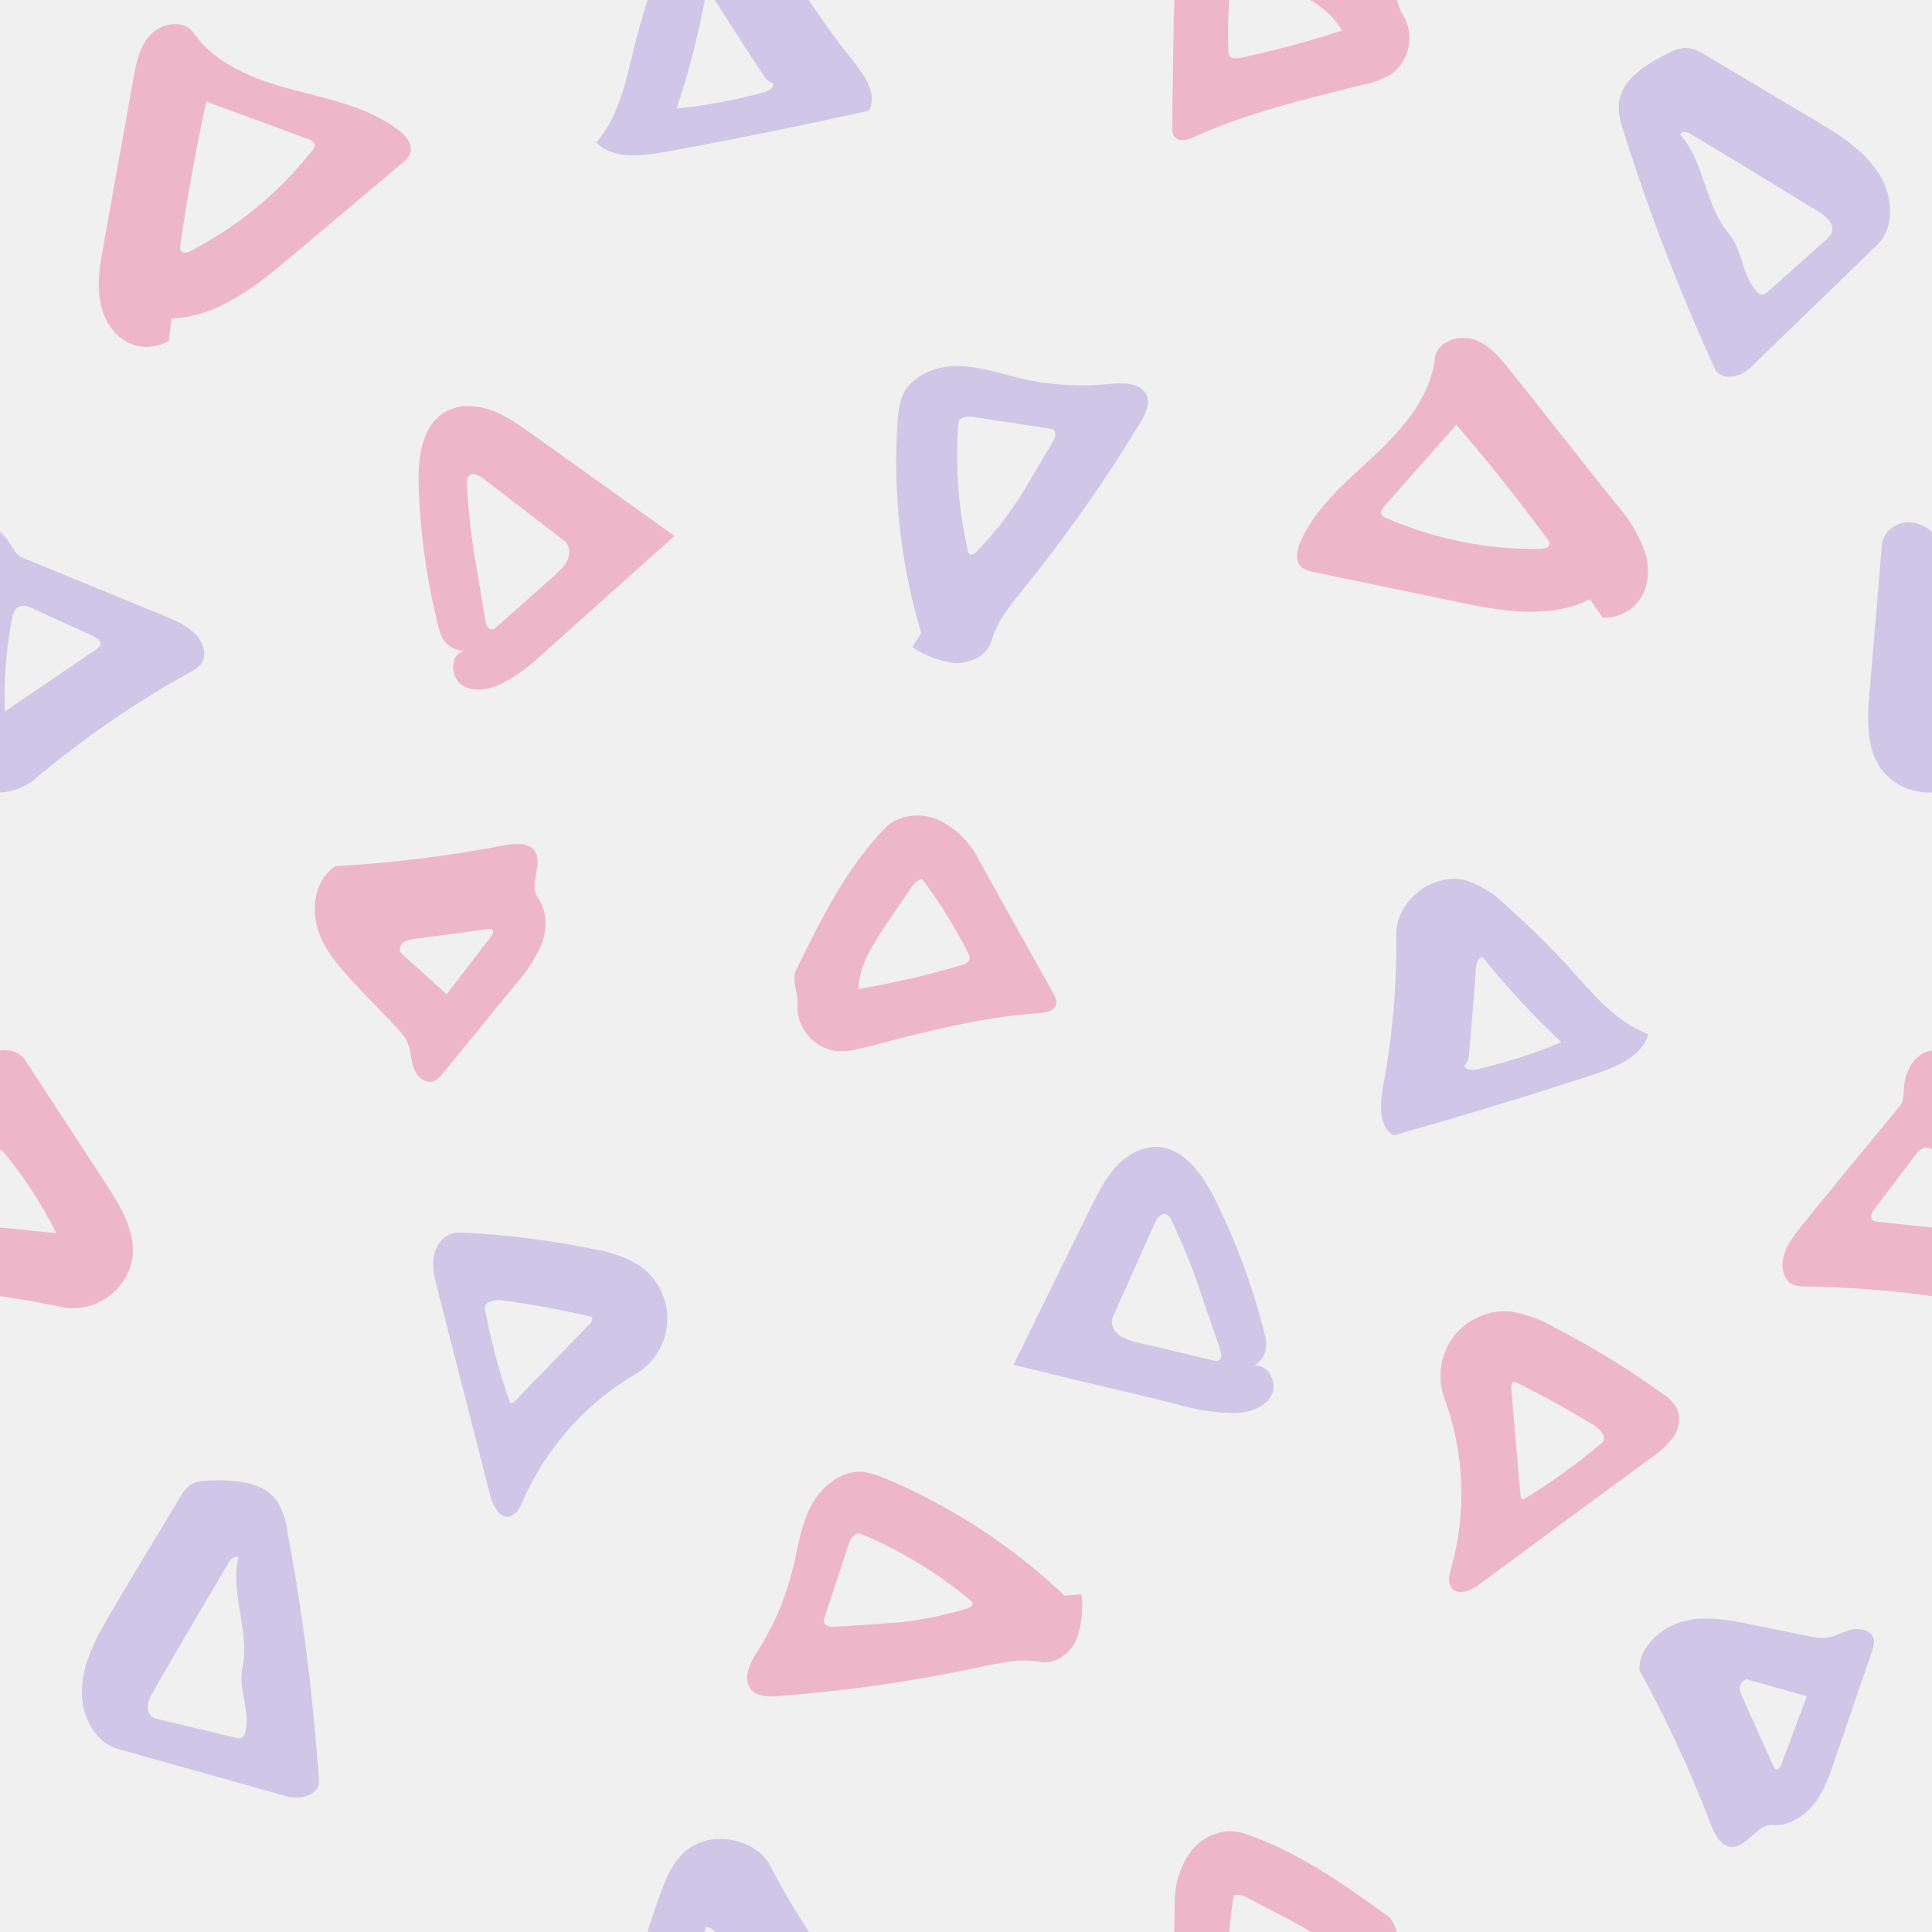
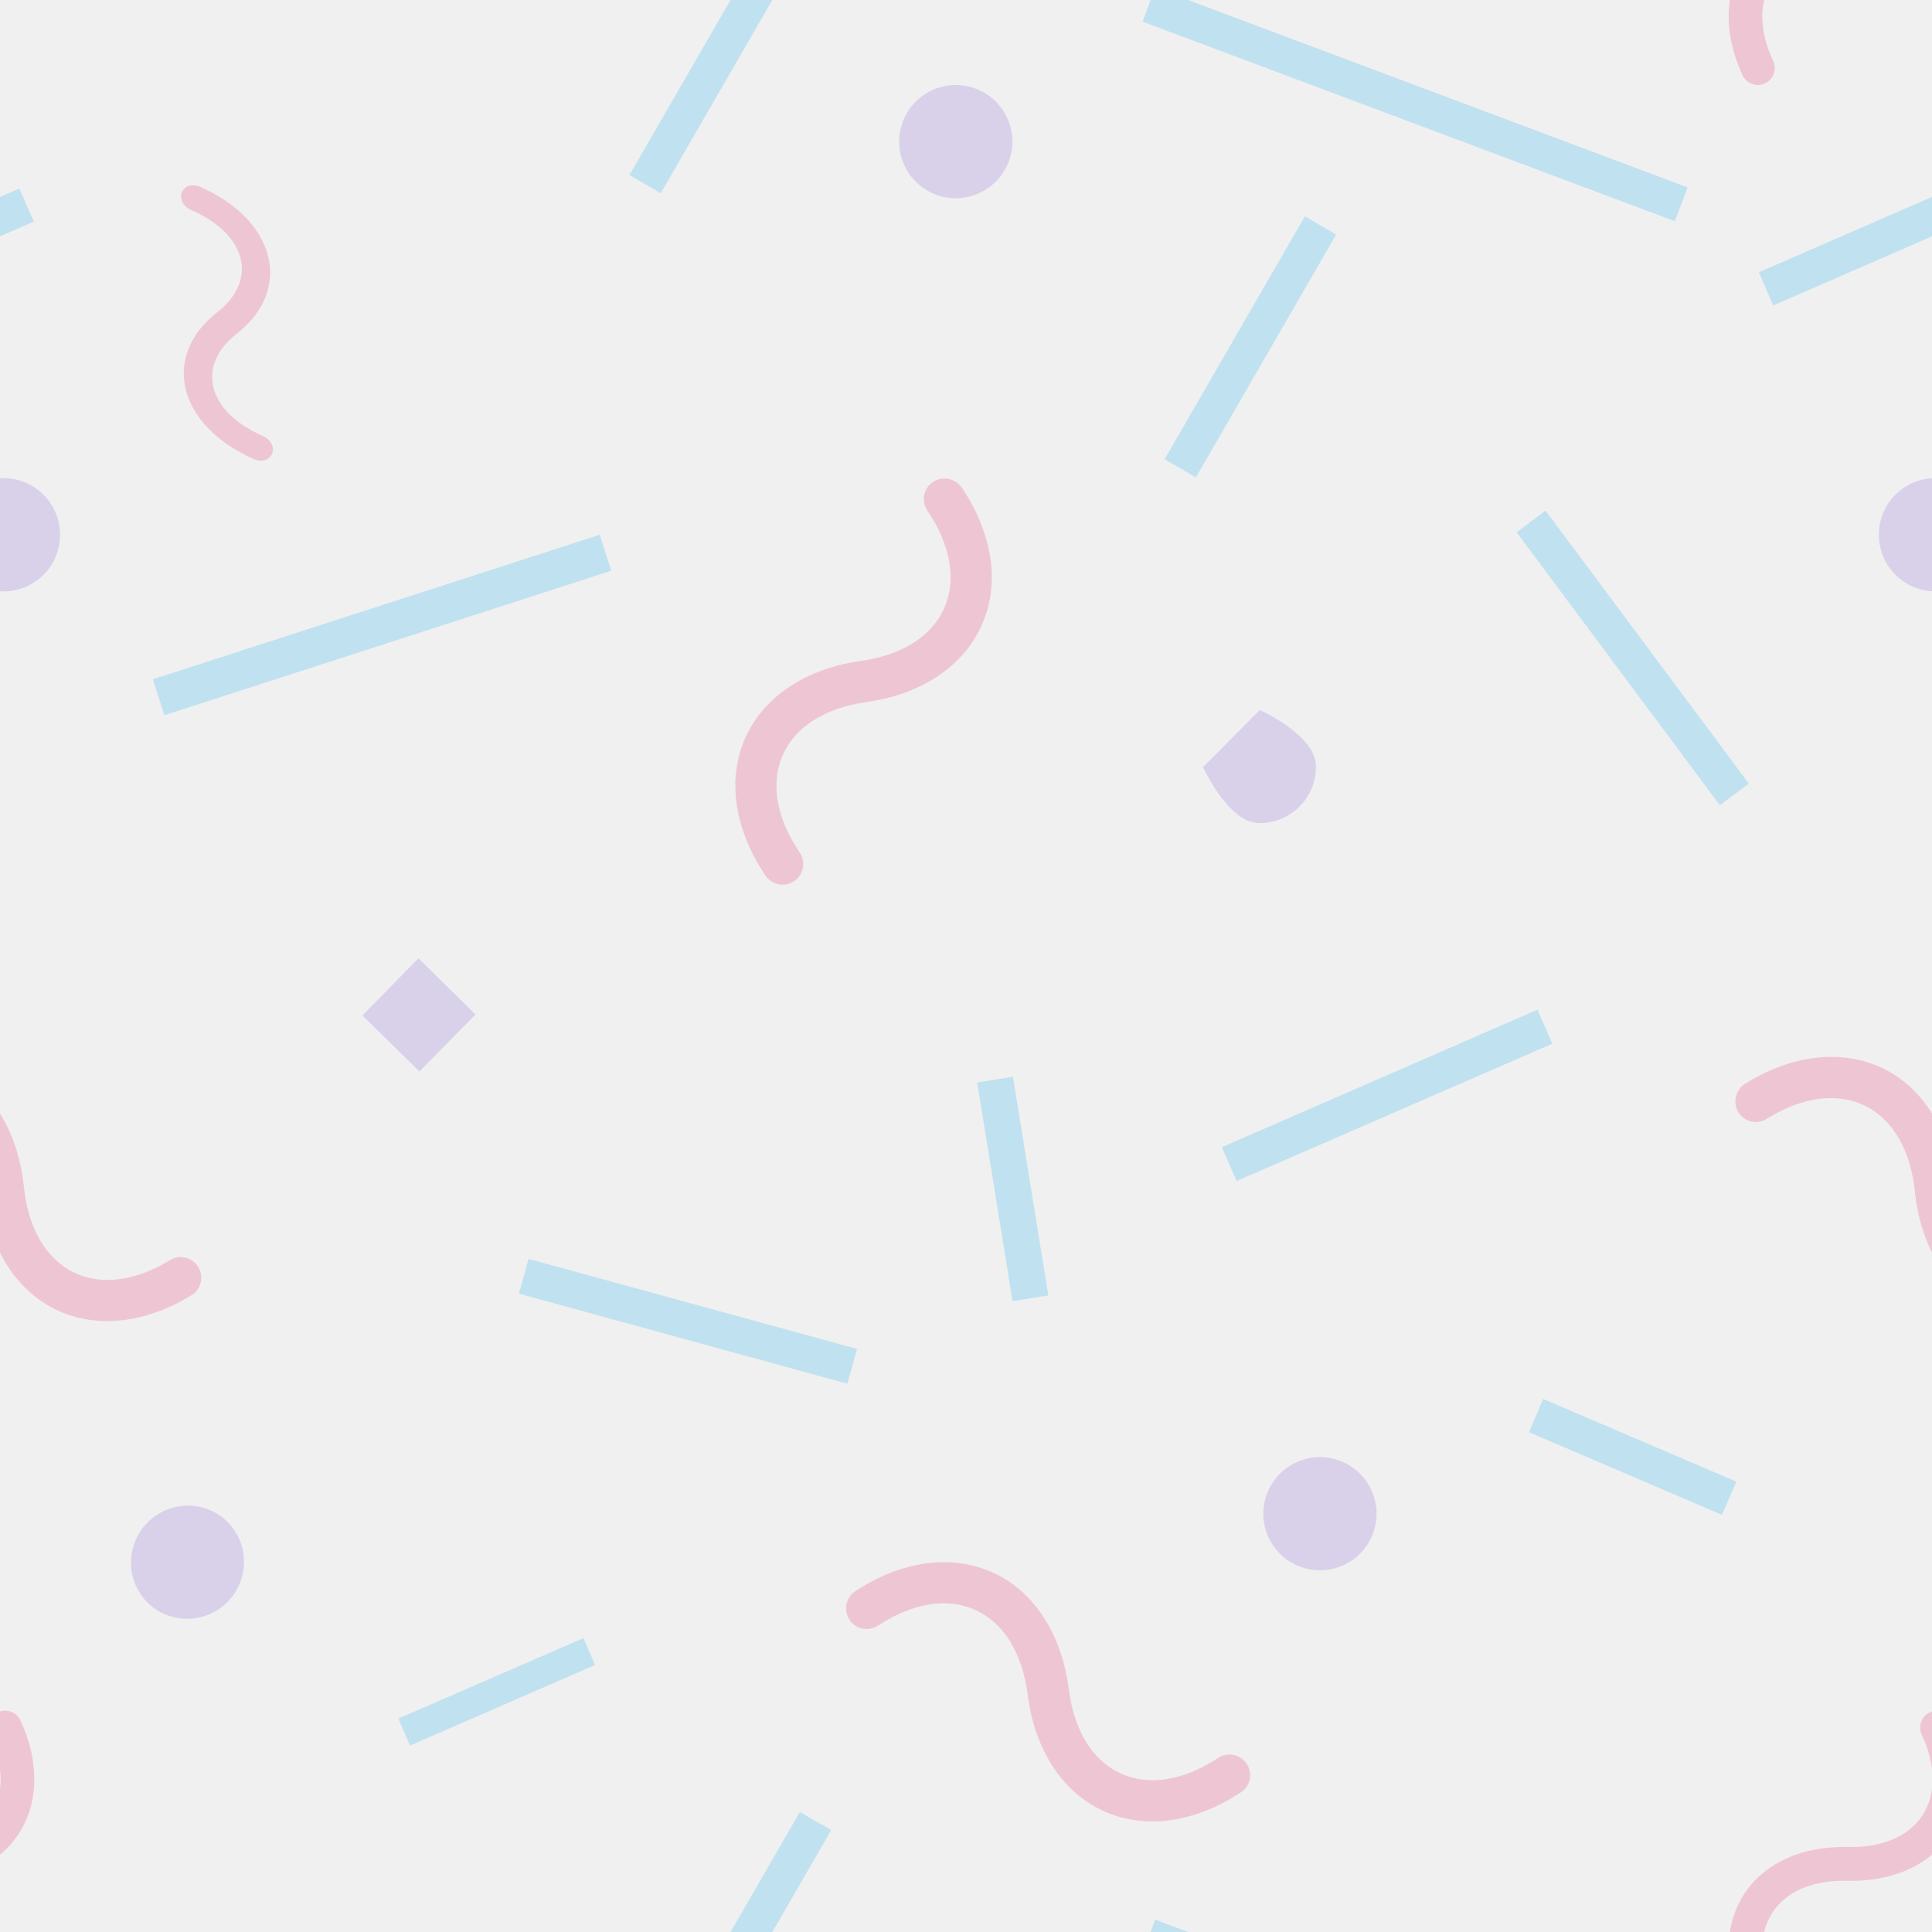
<svg xmlns="http://www.w3.org/2000/svg" width="300" height="300" viewBox="0 0 300 300" fill="none">
-   <g clip-path="url(#clip0_1203_2)">
-     <path d="M111.39 -14.4C109.383 -14.341 107.469 -13.54 106.02 -12.15C104.34 -10.47 103.38 -8.25 102.6 -6.03C100.98 -1.65 99.6 2.85 98.46 7.41C97.2 12.57 96.12 18.09 92.58 22.11C95.22 24.75 99.48 24.27 103.14 23.61C113.762 21.684 124.344 19.543 134.88 17.19C136.32 14.85 134.4 11.91 132.66 9.69C127.697 3.555 123.356 -3.057 119.7 -10.05C118.2 -13.05 114.72 -14.55 111.39 -14.4ZM109.56 -0.66C110.28 -0.84 110.94 -0.12 111.36 0.54C113.7 4.26 116.1 7.98 118.56 11.7C118.92 12.24 119.4 12.84 120.06 12.9C120.24 13.62 119.34 14.1 118.62 14.34C114.18 15.54 109.68 16.38 105.06 16.86C106.974 11.134 108.478 5.279 109.56 -0.66ZM261.93 7.41C260.97 7.47 260.04 7.71 259.2 8.19C255.78 9.87 251.94 12.09 251.4 15.93C251.19 17.55 251.7 19.23 252.24 20.82C256.14 33.21 260.85 45.39 266.28 57.24C266.79 58.38 268.32 58.74 269.49 58.35C270.75 58.11 271.65 57.24 272.55 56.37L291.45 38.07C294.03 35.58 294 31.23 292.32 27.99C290.07 23.64 285.72 20.97 281.55 18.51L264.66 8.46C263.85 7.89 262.92 7.56 261.93 7.41ZM261.54 20.49C261.84 20.49 262.23 20.61 262.47 20.79C265.05 22.29 267.57 23.88 270.18 25.41L282.39 32.88C283.59 33.57 284.91 34.83 284.43 36.12C284.31 36.51 283.92 36.84 283.62 37.17L274.53 45.27C274.26 45.48 273.93 45.81 273.6 45.75C273.439 45.732 273.283 45.68 273.143 45.597C273.003 45.515 272.883 45.403 272.79 45.27C270.51 42.81 270.57 38.82 268.41 36.21C264.72 31.83 264.69 25.17 260.91 20.91C260.94 20.61 261.21 20.49 261.51 20.49H261.54ZM148.68 56.82C145.26 56.82 141.54 58.32 140.16 61.38C139.62 62.64 139.5 64.02 139.38 65.34C138.611 76.451 139.851 87.609 143.04 98.28L141.66 100.5C143.651 101.841 145.935 102.685 148.32 102.96C150.72 103.08 153.3 101.76 153.96 99.48C154.8 96.48 156.9 93.96 158.88 91.5C165.518 83.301 171.592 74.662 177.06 65.64C177.84 64.32 178.62 62.82 178.08 61.44C177.24 59.4 174.36 59.4 172.08 59.64C167.64 60.06 163.08 59.82 158.7 58.8C155.4 58.02 152.1 56.88 148.68 56.82ZM151.14 64.74L162.9 66.54C163.14 66.6 163.44 66.6 163.62 66.78C164.1 67.2 163.8 67.98 163.5 68.58L159.9 74.64C159.3 75.6 158.76 76.62 158.1 77.58C156.24 80.4 154.08 83.16 151.68 85.62C151.38 85.98 150.78 86.28 150.48 85.98C150.372 85.866 150.308 85.717 150.3 85.56C148.812 79.052 148.306 72.358 148.8 65.7C148.86 64.74 150.18 64.62 151.14 64.74ZM-3.36 81.09C-5.43 80.97 -7.56 82.47 -7.77 84.51L-9.69 107.37C-10.05 111.51 -10.29 116.01 -7.89 119.43C-7.138 120.404 -6.202 121.22 -5.134 121.831C-4.066 122.443 -2.889 122.838 -1.668 122.994C-0.448 123.15 0.791 123.064 1.978 122.741C3.166 122.418 4.277 121.863 5.25 121.11C12.712 114.803 20.77 109.237 29.31 104.49C30.21 104.01 31.23 103.41 31.59 102.45C31.77 101.85 31.71 101.19 31.59 100.65C30.93 98.07 28.11 96.69 25.59 95.67L3.39 86.55C2.49 86.19 2.07 85.17 1.53 84.39C0.45 82.65 -1.35 81.21 -3.39 81.09H-3.36ZM296.64 81.09C294.57 80.97 292.44 82.47 292.23 84.51L290.31 107.37C289.95 111.51 289.71 116.01 292.11 119.43C292.862 120.404 293.798 121.22 294.866 121.831C295.934 122.443 297.111 122.838 298.332 122.994C299.552 123.15 300.791 123.064 301.978 122.741C303.166 122.418 304.277 121.863 305.25 121.11C312.712 114.802 320.77 109.236 329.31 104.49C330.21 104.01 331.23 103.41 331.59 102.45C331.77 101.85 331.71 101.19 331.59 100.65C330.93 98.07 328.11 96.69 325.59 95.67L303.39 86.55C302.49 86.19 302.07 85.17 301.53 84.39C300.45 82.65 298.65 81.21 296.61 81.09H296.64ZM4.02 94.11C4.41 94.2 4.8 94.35 5.16 94.53L14.64 98.85C15.06 99.09 15.66 99.51 15.6 100.05C15.54 100.41 15.24 100.59 14.94 100.83L0.75 110.49C0.57 105.69 0.93 100.89 1.83 96.21C1.95 95.43 2.19 94.59 2.91 94.23C3.266 94.062 3.667 94.02 4.05 94.11H4.02ZM304.02 94.11C304.41 94.2 304.8 94.35 305.16 94.53L314.64 98.85C315.06 99.09 315.66 99.51 315.6 100.05C315.54 100.41 315.24 100.59 314.94 100.83L300.72 110.49C300.54 105.69 300.9 100.89 301.8 96.21C301.92 95.43 302.16 94.59 302.88 94.23C303.237 94.067 303.637 94.025 304.02 94.11ZM225.9 136.47C221.31 136.41 216.75 140.43 216.81 145.11C216.9 152.97 216.24 160.89 214.77 168.63C214.29 171.42 213.99 174.93 216.39 176.31C226.74 173.37 237.09 170.25 247.35 166.89C250.89 165.72 254.88 164.13 255.96 160.59C250.92 158.7 247.35 154.35 243.81 150.39C240.651 146.93 237.306 143.645 233.79 140.55C232.11 138.87 230.1 137.55 227.85 136.77C227.214 136.595 226.559 136.494 225.9 136.47ZM230.19 148.56C233.959 153.276 238.06 157.717 242.46 161.85C238.2 163.601 233.806 165.006 229.32 166.05C228.57 166.17 227.55 166.17 227.37 165.45C227.91 165.09 228.06 164.34 228.12 163.71C228.51 159.27 228.87 154.86 229.17 150.45C229.23 149.67 229.47 148.74 230.19 148.56ZM179.58 178.11C177.18 178.05 174.9 179.4 173.28 181.17C171.63 182.97 170.58 185.16 169.47 187.29L157.38 211.95C160.11 212.55 162.87 213.27 165.6 213.93C171.3 215.28 177.09 216.63 182.82 218.07C185.627 218.901 188.533 219.355 191.46 219.42C193.77 219.42 196.32 218.7 197.43 216.66C198.51 214.65 196.74 211.47 194.52 212.16C195.78 211.56 196.62 210.24 196.62 208.86C196.65 208.29 196.53 207.66 196.38 207.15C194.571 199.899 191.976 192.867 188.64 186.18C186.72 182.37 183.87 178.23 179.58 178.08V178.11ZM180.66 188.52C180.868 188.489 181.08 188.531 181.26 188.64C181.56 188.82 181.71 189.12 181.86 189.39C183.72 193.29 185.34 197.28 186.66 201.39L189.51 209.67C189.69 210.27 189.75 211.02 189.21 211.26C188.94 211.41 188.7 211.32 188.46 211.26L176.67 208.47C175.62 208.26 174.6 207.87 173.7 207.27C172.86 206.58 172.35 205.41 172.83 204.42L179.28 190.02C179.52 189.39 180.06 188.64 180.66 188.52ZM71.31 191.37C70.8 191.4 70.32 191.49 69.84 191.67C68.37 192.27 67.44 193.92 67.29 195.51C67.17 197.07 67.5 198.69 67.95 200.25L76.14 232.29C76.59 233.85 77.55 235.83 79.14 235.47C80.19 235.2 80.73 234.12 81.12 233.19C84.721 224.931 90.83 218.014 98.58 213.42C100.083 212.567 101.339 211.337 102.223 209.852C103.108 208.367 103.59 206.677 103.623 204.949C103.657 203.221 103.24 201.514 102.413 199.995C101.587 198.477 100.38 197.2 98.91 196.29C96.897 195.139 94.691 194.366 92.4 194.01C85.451 192.572 78.399 191.689 71.31 191.37ZM77.82 201.9C82.5 202.5 87.21 203.4 91.77 204.45C92.16 204.57 91.92 205.26 91.62 205.53L79.98 217.53C79.8 217.74 79.47 217.95 79.2 217.83C77.519 213.07 76.215 208.185 75.3 203.22C75.12 202.14 76.74 201.78 77.82 201.9ZM35.4 229.89C34.41 229.83 33.42 229.86 32.46 229.89C31.56 229.95 30.51 230.04 29.7 230.49C28.83 231.03 28.29 231.9 27.81 232.74C24.45 238.38 21 243.99 17.7 249.6C15.24 253.77 12.6 258.18 12.72 263.04C12.78 266.7 14.82 270.57 18.27 271.56L43.56 278.67C44.76 279.03 45.99 279.36 47.22 278.97C48.42 278.79 49.62 277.77 49.53 276.48C48.63 263.49 47.04 250.53 44.61 237.78C44.436 236.098 43.882 234.477 42.99 233.04C41.28 230.7 38.37 230.04 35.4 229.92V229.89ZM36.66 241.71C36.81 241.71 36.93 241.77 37.02 241.89C35.7 247.47 38.82 253.35 37.65 258.96C36.96 262.26 38.94 265.77 38.07 269.01C38.07 269.31 37.89 269.55 37.62 269.79C37.32 270.03 36.9 269.88 36.54 269.82L24.72 267C24.3 266.88 23.82 266.79 23.52 266.49C22.47 265.59 23.04 263.85 23.79 262.65C26.16 258.51 28.59 254.4 30.99 250.29L35.55 242.58C35.79 242.16 36.27 241.74 36.66 241.74V241.71ZM264.24 251.34C263.328 251.367 262.422 251.498 261.54 251.73C257.94 252.63 254.55 255.63 254.55 259.29C258.79 267.019 262.499 275.027 265.65 283.26C266.25 284.82 267.15 286.65 268.83 286.77C271.29 286.95 272.76 283.23 275.25 283.38C277.8 283.59 280.23 282 281.76 280.02C283.26 278.04 284.16 275.61 284.94 273.18C286.83 267.6 288.78 262.08 290.64 256.47C290.85 255.81 291.15 255.12 290.94 254.43C290.52 253.14 288.84 252.75 287.52 253.05C286.2 253.35 285.03 254.13 283.71 254.28C282.63 254.46 281.55 254.22 280.56 254.01L272.49 252.36C269.79 251.82 267 251.22 264.24 251.34ZM271.44 260.82L280.56 263.4L276.57 274.08C276.42 274.44 276.12 274.89 275.76 274.74C275.607 274.633 275.483 274.488 275.4 274.32L270.6 263.61C270.36 263.04 270.09 262.44 270.18 261.84C270.27 261.24 270.9 260.64 271.47 260.82H271.44ZM111.39 285.54C109.41 285.66 107.49 286.38 106.02 287.82C104.34 289.5 103.38 291.72 102.6 293.94C100.98 298.32 99.6 302.82 98.46 307.38C97.2 312.54 96.12 318.06 92.58 322.08C95.22 324.72 99.48 324.24 103.14 323.58C113.762 321.654 124.344 319.513 134.88 317.16C136.32 314.82 134.4 311.88 132.66 309.66C127.697 303.525 123.356 296.913 119.7 289.92C118.2 286.92 114.72 285.39 111.39 285.57V285.54ZM109.56 299.28C110.28 299.1 110.94 299.82 111.36 300.48C113.7 304.2 116.1 307.92 118.56 311.64C118.92 312.18 119.4 312.78 120.06 312.84C120.24 313.56 119.34 314.04 118.62 314.28C114.18 315.48 109.68 316.32 105.06 316.8C106.974 311.074 108.478 305.219 109.56 299.28Z" fill="#8059D4" fill-opacity="0.28" />
-     <path d="M190.71 -15.63C188.55 -15.51 186.42 -14.34 185.01 -12.63C183.246 -10.225 182.328 -7.302 182.4 -4.32C182.28 3.63 182.1 11.58 182.01 19.53C182.01 20.22 182.01 20.97 182.49 21.33C183.21 22.11 184.44 21.72 185.43 21.27C193.77 17.49 202.68 15.39 211.56 13.17C213.12 12.87 214.62 12.36 216 11.55C218.91 9.45 219.72 5.43 217.86 2.34C216.87 0.81 216.93 -1.41 215.46 -2.46C208.41 -7.56 201.18 -12.69 192.9 -15.33C192.2 -15.539 191.47 -15.63 190.74 -15.6L190.71 -15.63ZM191.58 -5.7C192.48 -5.94 193.32 -5.49 194.1 -5.1L199.74 -2.16C203.04 -0.39 206.52 1.5 208.38 4.74C203.19 6.45 197.88 7.86 192.54 9C192.09 9.03 191.49 9.12 191.04 8.88C190.77 8.58 190.74 8.1 190.74 7.68C190.56 3.24 190.86 -1.32 191.58 -5.7ZM26.88 3.75C25.565 3.838 24.327 4.403 23.4 5.34C21.66 7.14 21.12 9.84 20.7 12.3L16.08 38.04C15.54 40.98 15 44.04 15.6 46.98C16.14 49.92 18.06 52.8 21 53.64C22.767 54.1 24.644 53.841 26.22 52.92L26.64 49.44C33.78 49.26 39.9 44.34 45.36 39.72L62.46 25.32C62.94 24.9 63.42 24.48 63.66 23.88C64.2 22.44 63 21 61.74 20.1C57 16.56 50.94 15.36 45.18 13.86C39.48 12.3 33.48 10.02 30.12 5.16C29.4 4.11 28.17 3.66 26.88 3.75ZM32.04 15.78C37.38 17.76 42.72 19.68 48 21.66C48.3 21.78 48.6 21.9 48.78 22.2C49.02 22.62 48.72 23.16 48.36 23.52C43.287 29.932 36.905 35.189 29.64 38.94C29.16 39.18 28.5 39.42 28.14 39C27.9 38.7 27.96 38.28 28.02 37.98C29.1 30.54 30.42 23.1 32.04 15.78ZM226.86 52.47C224.88 52.62 222.99 53.79 222.78 55.71C222.15 61.56 217.95 66.42 213.66 70.5C209.31 74.55 204.54 78.48 202.05 83.85C201.36 85.23 200.97 87.09 202.14 88.08C202.65 88.5 203.25 88.68 203.88 88.8L225.78 93.36C232.77 94.86 240.48 96.27 246.87 93.06L248.88 95.91C250.68 95.94 252.51 95.31 253.83 94.05C256.02 91.95 256.32 88.47 255.42 85.65C254.361 82.825 252.773 80.229 250.74 78C245.31 71.19 239.94 64.32 234.48 57.51C232.95 55.56 231.18 53.43 228.78 52.68C228.159 52.488 227.508 52.417 226.86 52.47ZM72.6 63.06C71.4 63.06 70.2 63.36 69.15 63.96C65.43 66.12 64.89 71.1 65.01 75.36C65.24 82.832 66.287 90.256 68.13 97.5C68.25 98.04 68.43 98.64 68.73 99.12C69.39 100.32 70.77 101.1 72.15 101.04C69.87 101.46 69.81 105.12 71.73 106.38C73.65 107.64 76.23 107.04 78.27 105.96C80.85 104.64 83.07 102.66 85.23 100.68L98.43 88.86L104.73 83.22L82.41 67.26C80.43 65.88 78.45 64.44 76.17 63.66C75.03 63.27 73.77 63.06 72.57 63.06H72.6ZM226.14 65.94C231.03 71.64 235.74 77.58 240.21 83.61C240.39 83.85 240.66 84.18 240.6 84.54C240.48 85.08 239.79 85.2 239.25 85.23C231.09 85.38 222.9 83.73 215.43 80.52C214.95 80.37 214.44 80.04 214.44 79.56C214.44 79.2 214.68 78.96 214.89 78.72C218.58 74.46 222.39 70.23 226.14 65.97V65.94ZM73.14 73.68C73.74 73.5 74.55 73.89 75.09 74.34L87.57 83.94C88.47 84.6 88.59 85.86 88.17 86.88C87.75 87.84 86.91 88.62 86.13 89.34L77.07 97.38C76.89 97.56 76.71 97.74 76.41 97.74C75.81 97.8 75.51 97.08 75.39 96.48L73.95 87.84C73.187 83.597 72.706 79.307 72.51 75C72.51 74.7 72.51 74.34 72.69 74.04C72.81 73.83 72.99 73.74 73.17 73.68H73.14ZM141.81 126.66C140.16 126.78 138.57 127.41 137.43 128.58C131.37 134.85 127.47 142.77 123.63 150.63C122.85 152.22 123.99 154.14 123.84 155.97C123.66 159.57 126.24 162.72 129.84 163.2C131.4 163.35 132.96 162.99 134.49 162.6C143.34 160.29 152.19 157.95 161.34 157.32C162.45 157.23 163.71 157.02 163.98 155.97C164.19 155.43 163.86 154.77 163.53 154.17C159.63 147.18 155.73 140.28 151.89 133.32C150.528 130.662 148.323 128.531 145.62 127.26C144.42 126.75 143.1 126.57 141.81 126.66ZM80.91 131.07C80.046 131.01 79.177 131.07 78.33 131.25C69.63 132.93 60.87 134.01 52.14 134.49C48.99 136.41 48.24 140.85 49.38 144.39C50.49 147.93 53.19 150.69 55.68 153.39L61.38 159.33C62.07 160.08 62.85 160.89 63.27 161.88C63.81 163.08 63.78 164.49 64.23 165.78C64.65 167.07 65.88 168.27 67.2 167.94C67.89 167.79 68.34 167.16 68.79 166.65L79.95 152.97C81.669 151.102 83.068 148.963 84.09 146.64C84.99 144.3 85.02 141.42 83.49 139.35C82.05 137.31 84.45 134.1 83.01 132.09C82.5 131.43 81.75 131.16 80.91 131.07ZM143.16 136.47C145.86 140.07 148.26 143.88 150.27 147.87C150.45 148.23 150.66 148.71 150.51 149.07C150.27 149.52 149.7 149.73 149.28 149.88C144 151.44 138.63 152.64 133.29 153.6C133.41 149.88 135.57 146.58 137.64 143.49L141.24 138.21C141.69 137.49 142.26 136.71 143.16 136.5V136.47ZM75.9 144.27C76.05 144.27 76.23 144.24 76.41 144.33C76.71 144.57 76.53 145.05 76.29 145.38L69.36 154.38L62.34 148.05C61.89 147.66 62.1 146.79 62.55 146.4C63 146.01 63.66 145.92 64.26 145.8L75.87 144.27H75.9ZM1.41 163.11C0.374 162.945 -0.687 163.146 -1.59 163.68C-3.33 164.76 -4.23 166.86 -4.35 168.93C-4.44 169.86 -4.35 170.94 -4.95 171.69C-10.05 177.84 -15.15 184.05 -20.19 190.26C-21.9 192.36 -23.73 194.91 -23.1 197.46C-22.95 198.03 -22.68 198.63 -22.23 199.08C-21.48 199.74 -20.28 199.8 -19.26 199.77C-9.51 199.92 0.24 200.97 9.81 203.01C14.91 203.85 19.71 200.4 20.58 195.3C21.06 191.16 18.72 187.29 16.44 183.81L3.9 164.61C3.612 164.201 3.242 163.856 2.813 163.597C2.384 163.339 1.907 163.173 1.41 163.11ZM301.41 163.11C300.374 162.945 299.313 163.146 298.41 163.68C296.67 164.76 295.77 166.86 295.65 168.93C295.56 169.86 295.65 170.94 295.05 171.69C289.95 177.84 284.85 184.05 279.81 190.26C278.1 192.36 276.27 194.91 276.9 197.46C277.05 198.03 277.32 198.63 277.77 199.08C278.52 199.74 279.72 199.8 280.74 199.77C290.49 199.92 300.24 200.97 309.81 203.01C314.91 203.85 319.71 200.4 320.58 195.3C321.06 191.16 318.72 187.29 316.44 183.81L303.9 164.61C303.612 164.201 303.242 163.856 302.813 163.597C302.384 163.339 301.907 163.173 301.41 163.11ZM-0.9 178.2C-0.09 178.2 0.51 178.8 0.99 179.43C3.99 183.12 6.6 187.17 8.73 191.49C3.03 190.89 -2.67 190.35 -8.37 189.72C-8.76 189.66 -9.09 189.66 -9.33 189.36C-9.63 188.91 -9.3 188.25 -9.03 187.86L-2.73 179.55C-2.28 178.89 -1.68 178.23 -0.9 178.2ZM299.1 178.2C299.91 178.2 300.51 178.8 300.99 179.43C303.99 183.12 306.6 187.17 308.73 191.49C303.03 190.89 297.33 190.35 291.63 189.72C291.24 189.66 290.91 189.66 290.67 189.36C290.37 188.91 290.7 188.25 290.97 187.86L297.27 179.55C297.72 178.89 298.32 178.23 299.1 178.2ZM232.32 203.7C229.756 204.069 227.429 205.398 225.81 207.42C224.751 208.789 224.057 210.405 223.795 212.116C223.532 213.827 223.71 215.576 224.31 217.2C227.406 225.655 227.763 234.871 225.33 243.54C225.03 244.53 224.76 245.73 225.39 246.57C226.41 247.86 228.42 246.96 229.74 246C238.59 239.49 247.47 232.89 256.38 226.38C257.73 225.48 258.9 224.4 259.86 223.11C260.76 221.79 261.09 219.93 260.31 218.55C259.781 217.698 259.062 216.979 258.21 216.45C252.853 212.589 247.218 209.129 241.35 206.1C239.348 204.924 237.155 204.112 234.87 203.7C234.034 203.581 233.186 203.581 232.35 203.7H232.32ZM235.26 214.59C239.46 216.63 243.66 218.94 247.68 221.43C248.58 222.03 249.6 223.32 248.79 224.01C244.939 227.277 240.836 230.237 236.52 232.86C236.22 232.8 236.13 232.41 236.1 232.17L234.66 215.49C234.66 215.1 234.87 214.41 235.26 214.59ZM133.74 228.54C130.38 228.39 127.35 231.03 125.79 234.09C124.29 237.15 123.84 240.6 123.03 243.9C121.942 248.257 120.159 252.41 117.75 256.2C116.49 258.15 115.2 260.7 116.64 262.38C117.63 263.49 119.31 263.46 120.84 263.37C131.34 262.56 141.78 261.09 152.13 258.87C155.22 258.21 158.43 257.46 161.46 258.06C163.8 258.51 166.14 256.8 167.13 254.61C167.96 252.359 168.238 249.941 167.94 247.56C167.1 247.65 166.2 247.68 165.33 247.8C157.257 240.124 147.867 233.965 137.61 229.62C136.38 229.14 135.09 228.63 133.71 228.54H133.74ZM133.05 238.17C133.243 238.096 133.457 238.096 133.65 238.17C139.826 240.747 145.58 244.236 150.72 248.52C150.81 248.58 150.96 248.7 151.02 248.88C151.14 249.27 150.6 249.66 150.12 249.78C146.85 250.8 143.43 251.46 140.07 251.88C138.9 252 137.76 252.03 136.62 252.15L129.6 252.6C128.91 252.6 128.1 252.51 127.95 251.91C127.86 251.67 127.98 251.4 128.04 251.16L131.76 239.85C132 239.16 132.45 238.35 133.05 238.17ZM190.74 284.34C189.635 284.424 188.559 284.733 187.579 285.249C186.599 285.765 185.734 286.477 185.04 287.34C183.24 289.74 182.34 292.65 182.4 295.65C182.28 303.6 182.1 311.55 182.01 319.5C182.01 320.19 182.01 320.94 182.49 321.3C183.21 322.08 184.44 321.69 185.43 321.24C193.77 317.46 202.68 315.36 211.56 313.14C213.12 312.84 214.62 312.3 215.97 311.49C218.88 309.39 219.69 305.37 217.83 302.28C216.84 300.75 216.9 298.53 215.43 297.48C208.38 292.38 201.15 287.25 192.87 284.61C192.17 284.401 191.44 284.31 190.71 284.34H190.74ZM191.58 294.3C192.48 294.03 193.32 294.48 194.1 294.9L199.74 297.84C203.04 299.58 206.52 301.44 208.38 304.68C203.19 306.39 197.88 307.83 192.54 308.97C192.09 309.03 191.49 309.12 191.04 308.88C190.77 308.58 190.74 308.1 190.74 307.68C190.56 303.24 190.86 298.68 191.58 294.3Z" fill="#E92063" fill-opacity="0.27" />
+   <g clip-path="url(#clip0_1204_2)">
+     <path d="M300.48 74.25C302.811 74.234 305.053 75.145 306.713 76.782C308.373 78.419 309.314 80.649 309.33 82.98C309.346 85.311 308.435 87.553 306.798 89.213C305.161 90.873 302.931 91.814 300.6 91.83C299.446 91.838 298.301 91.618 297.232 91.184C296.162 90.749 295.189 90.109 294.367 89.298C293.545 88.487 292.891 87.523 292.442 86.459C291.993 85.396 291.758 84.254 291.75 83.1C291.738 81.947 291.954 80.803 292.385 79.734C292.816 78.665 293.454 77.691 294.263 76.869C295.071 76.046 296.033 75.392 297.095 74.943C298.157 74.493 299.297 74.258 300.45 74.25H300.48ZM0.48 74.25C2.811 74.234 5.053 75.145 6.713 76.782C8.373 78.419 9.314 80.649 9.33 82.98C9.346 85.311 8.435 87.553 6.798 89.213C5.161 90.873 2.931 91.814 0.6 91.83C-0.554 91.838 -1.699 91.618 -2.768 91.184C-3.838 90.749 -4.811 90.109 -5.633 89.298C-6.455 88.487 -7.109 87.523 -7.558 86.459C-8.007 85.396 -8.242 84.254 -8.25 83.1C-8.262 81.947 -8.046 80.803 -7.615 79.734C-7.184 78.665 -6.546 77.691 -5.737 76.869C-4.929 76.046 -3.967 75.392 -2.905 74.943C-1.843 74.493 -0.703 74.258 0.45 74.25H0.48ZM29.19 233.79C33.99 233.79 37.89 237.69 37.89 242.49C37.894 243.655 37.668 244.809 37.225 245.886C36.782 246.963 36.131 247.942 35.309 248.767C34.486 249.592 33.509 250.247 32.434 250.694C31.358 251.14 30.205 251.37 29.04 251.37C27.898 251.37 26.766 251.145 25.711 250.708C24.655 250.271 23.696 249.63 22.888 248.822C22.08 248.014 21.439 247.055 21.002 245.999C20.565 244.944 20.34 243.813 20.34 242.67C20.336 241.505 20.562 240.351 21.005 239.274C21.448 238.197 22.099 237.218 22.921 236.393C23.744 235.568 24.721 234.913 25.796 234.467C26.872 234.02 28.025 233.79 29.19 233.79ZM204.9 226.26C207.231 226.244 209.473 227.155 211.133 228.792C212.793 230.429 213.734 232.659 213.75 234.99C213.766 237.321 212.855 239.563 211.218 241.223C209.581 242.883 207.351 243.824 205.02 243.84C202.689 243.856 200.447 242.945 198.787 241.308C197.127 239.671 196.186 237.441 196.17 235.11C196.154 232.779 197.065 230.537 198.702 228.877C200.339 227.217 202.569 226.276 204.9 226.26ZM148.35 13.2C150.681 13.184 152.923 14.095 154.583 15.732C156.243 17.369 157.184 19.599 157.2 21.93C157.216 24.261 156.305 26.503 154.668 28.163C153.031 29.823 150.801 30.764 148.47 30.78C146.139 30.796 143.897 29.885 142.237 28.248C140.577 26.611 139.636 24.381 139.62 22.05C139.604 19.719 140.515 17.477 142.152 15.817C143.789 14.157 146.019 13.216 148.35 13.2ZM64.98 148.8L73.83 157.53L65.13 166.38L56.28 157.68L64.98 148.8ZM195.63 110.25C195.63 110.25 204.33 114.15 204.33 118.95V119.1C204.33 123.9 200.43 127.8 195.63 127.8H195.51C190.71 127.8 186.81 119.1 186.81 119.1L195.63 110.25Z" fill="#8059D4" fill-opacity="0.2" />
+     <path d="M269.79 172.44C269.445 171.726 269.373 170.911 269.589 170.148C269.804 169.385 270.292 168.727 270.96 168.3C278.28 163.71 286.08 162.87 292.41 165.9C298.71 168.99 302.82 175.68 303.72 184.29C304.38 190.71 307.14 195.42 311.46 197.55C315.78 199.65 321.18 198.9 326.67 195.48C327.38 195.143 328.19 195.078 328.945 195.298C329.699 195.518 330.347 196.007 330.765 196.673C331.184 197.339 331.343 198.135 331.213 198.911C331.083 199.686 330.672 200.387 330.06 200.88C322.74 205.5 314.94 206.37 308.64 203.31C302.34 200.25 298.2 193.56 297.33 184.95C296.64 178.5 293.88 173.79 289.56 171.69C285.24 169.59 279.84 170.31 274.35 173.73C272.85 174.69 270.87 174.21 269.94 172.74L269.79 172.44ZM299.97 265.77C300.581 265.563 301.247 265.589 301.84 265.844C302.433 266.099 302.91 266.564 303.18 267.15C306.15 273.57 306.03 279.99 302.88 284.79C299.73 289.59 293.88 292.23 286.8 292.05C281.52 291.93 277.41 293.67 275.25 296.94C273.09 300.24 273.12 304.71 275.34 309.48C275.484 309.793 275.564 310.132 275.577 310.476C275.59 310.82 275.535 311.164 275.416 311.487C275.296 311.81 275.114 312.107 274.879 312.359C274.645 312.612 274.363 312.816 274.05 312.96C273.737 313.104 273.398 313.185 273.054 313.198C272.709 313.211 272.366 313.156 272.043 313.036C271.72 312.916 271.423 312.734 271.171 312.499C270.918 312.265 270.714 311.983 270.57 311.67C267.6 305.28 267.72 298.86 270.87 294.06C274.02 289.26 279.87 286.62 286.95 286.8C292.23 286.92 296.34 285.18 298.5 281.91C300.66 278.61 300.63 274.14 298.41 269.37C298.251 269.034 298.166 268.669 298.16 268.297C298.154 267.926 298.227 267.558 298.375 267.217C298.522 266.876 298.741 266.571 299.016 266.321C299.291 266.072 299.616 265.884 299.97 265.77ZM299.97 -34.23C300.581 -34.437 301.247 -34.411 301.84 -34.156C302.433 -33.901 302.91 -33.436 303.18 -32.85C306.15 -26.43 306.03 -20.01 302.88 -15.21C299.73 -10.41 293.88 -7.77 286.8 -7.95C281.52 -8.07 277.41 -6.33 275.25 -3.06C273.09 0.24 273.12 4.71 275.34 9.48C275.484 9.793 275.564 10.132 275.577 10.476C275.59 10.82 275.535 11.164 275.416 11.487C275.296 11.81 275.114 12.107 274.879 12.36C274.645 12.612 274.363 12.816 274.05 12.96C273.737 13.104 273.398 13.184 273.054 13.197C272.709 13.21 272.366 13.156 272.043 13.036C271.72 12.916 271.423 12.734 271.171 12.499C270.918 12.265 270.714 11.983 270.57 11.67C267.6 5.28 267.72 -1.14 270.87 -5.94C274.02 -10.74 279.87 -13.38 286.95 -13.2C292.23 -13.08 296.34 -14.82 298.5 -18.09C300.66 -21.39 300.63 -25.86 298.41 -30.63C298.251 -30.966 298.166 -31.331 298.16 -31.703C298.154 -32.074 298.227 -32.442 298.375 -32.783C298.522 -33.124 298.741 -33.429 299.016 -33.679C299.291 -33.928 299.616 -34.116 299.97 -34.23ZM28.32 29.7C28.77 28.8 29.94 28.53 31.02 28.98C36.66 31.44 40.5 35.34 41.61 39.72C42.75 44.13 40.98 48.51 36.81 51.78C33.69 54.18 32.4 57.21 33.15 60.21C33.93 63.21 36.66 65.91 40.86 67.71C42.03 68.25 42.66 69.45 42.27 70.41C41.88 71.43 40.62 71.82 39.48 71.31C33.84 68.85 30 64.95 28.86 60.57C27.75 56.19 29.52 51.78 33.66 48.54C36.81 46.11 38.1 43.08 37.35 40.08C36.57 37.08 33.84 34.41 29.61 32.58C28.47 32.07 27.84 30.87 28.23 29.88L28.32 29.67V29.7ZM-30.21 172.47C-30.555 171.756 -30.627 170.941 -30.411 170.178C-30.196 169.415 -29.708 168.757 -29.04 168.33C-21.72 163.74 -13.92 162.9 -7.59 165.93C-1.29 169.02 2.82 175.71 3.72 184.32C4.38 190.74 7.14 195.45 11.46 197.58C15.78 199.68 21.18 198.93 26.67 195.51C27.38 195.173 28.19 195.108 28.945 195.328C29.7 195.548 30.347 196.037 30.765 196.703C31.184 197.369 31.343 198.165 31.213 198.941C31.083 199.716 30.672 200.417 30.06 200.91C22.74 205.53 14.94 206.4 8.64 203.34C2.34 200.25 -1.8 193.56 -2.7 184.95C-3.39 178.5 -6.15 173.79 -10.47 171.69C-14.79 169.59 -20.19 170.31 -25.68 173.73C-27.18 174.69 -29.16 174.21 -30.09 172.74L-30.24 172.44L-30.21 172.47ZM-0.03 265.77C0.581 265.563 1.247 265.589 1.84 265.844C2.433 266.099 2.91 266.564 3.18 267.15C6.15 273.57 6.03 279.99 2.88 284.79C-0.27 289.59 -6.12 292.23 -13.2 292.05C-18.48 291.93 -22.59 293.67 -24.75 296.94C-26.91 300.24 -26.88 304.71 -24.66 309.48C-24.516 309.793 -24.436 310.132 -24.423 310.476C-24.41 310.82 -24.465 311.164 -24.584 311.487C-24.704 311.81 -24.886 312.107 -25.121 312.359C-25.355 312.612 -25.637 312.816 -25.95 312.96C-26.263 313.104 -26.602 313.185 -26.946 313.198C-27.291 313.211 -27.634 313.156 -27.957 313.036C-28.28 312.916 -28.577 312.734 -28.829 312.499C-29.082 312.265 -29.286 311.983 -29.43 311.67C-32.4 305.28 -32.28 298.86 -29.13 294.06C-25.98 289.26 -20.13 286.62 -13.05 286.8C-7.77 286.92 -3.66 285.18 -1.5 281.91C0.66 278.61 0.63 274.14 -1.59 269.37C-1.749 269.034 -1.834 268.669 -1.84 268.297C-1.846 267.926 -1.773 267.558 -1.625 267.217C-1.478 266.876 -1.259 266.571 -0.984 266.321C-0.709 266.072 -0.384 265.884 -0.03 265.77ZM131.73 251.22C131.01 249.78 131.43 247.98 132.81 247.08C140.04 242.31 147.81 241.29 154.2 244.2C160.59 247.11 164.85 253.71 165.96 262.29C166.77 268.71 169.65 273.39 174 275.37C178.38 277.38 183.75 276.51 189.15 272.97C189.859 272.502 190.724 272.334 191.556 272.503C192.388 272.672 193.119 273.163 193.59 273.87C194.55 275.37 194.16 277.35 192.69 278.31C185.49 283.08 177.69 284.13 171.3 281.19C164.94 278.28 160.65 271.68 159.57 263.1C158.73 256.68 155.88 252.03 151.5 250.02C147.12 248.01 141.75 248.88 136.35 252.42C134.88 253.38 132.87 253.02 131.91 251.52L131.73 251.22ZM123 137.01C121.59 137.76 119.79 137.31 118.86 135.96C114.03 128.79 112.86 121.02 115.71 114.63C118.53 108.21 125.1 103.83 133.65 102.63C140.07 101.73 144.66 98.82 146.61 94.44C148.56 90.03 147.63 84.66 144 79.29C143.01 77.82 143.4 75.84 144.84 74.85C146.34 73.86 148.29 74.25 149.34 75.69C154.14 82.86 155.34 90.63 152.46 97.02C149.64 103.44 143.1 107.82 134.52 109.02C128.13 109.92 123.51 112.83 121.56 117.21C119.61 121.62 120.54 126.99 124.17 132.36C125.16 133.83 124.8 135.81 123.33 136.83C123.21 136.86 123.12 136.95 123.03 137.01H123Z" fill="#E92063" fill-opacity="0.2" />
+     <path d="M303 29.28L305.25 34.41L275.34 47.43L273.12 42.27L303 29.28ZM262.05 29.1L260.07 34.35L177.42 3.36L179.37 -1.92L262.05 29.1ZM124.2 -18.63L129.06 -15.84L102.6 30L97.74 27.18L124.2 -18.63ZM262.05 329.1L260.07 334.38L177.42 303.33L179.37 298.08L262.05 329.1ZM151.74 168.09L157.29 167.19L162.78 201.15L157.23 202.05L151.74 168.09ZM133.08 209.46L131.58 214.86L80.58 200.88L82.08 195.48L133.08 209.46ZM124.2 281.37L129.06 284.16L102.6 330L97.74 327.18L124.2 281.37ZM262.05 29.1L260.07 34.35L177.42 3.36L179.37 -1.92L262.05 29.1ZM238.74 156.78L241.05 162.06L192.03 183.39L189.72 178.14L238.74 156.78ZM3 29.28L5.25 34.41L-24.63 47.43L-26.88 42.27L3 29.28ZM303 29.28L305.25 34.41L275.34 47.43L273.12 42.27L303 29.28ZM93.12 83.04L94.92 88.62L25.53 111.06L23.73 105.48L93.12 83.04ZM237.42 222.39L239.61 217.23L269.61 230.07L267.39 235.23L237.42 222.39ZM124.2 -18.6L129.06 -15.81L102.6 30L97.74 27.18L124.2 -18.6ZM202.62 33.6L207.48 36.42L185.7 74.13L180.84 71.31L202.62 33.6ZM63.66 271.05L61.86 266.85L90.6 254.37L92.4 258.54L63.66 271.05ZM271.56 121.68L267.06 125.04L235.5 82.65L240 79.29L271.56 121.68ZM262.05 329.1L260.07 334.38L177.42 303.33L179.37 298.08L262.05 329.1ZM124.2 281.4L129.06 284.19L102.6 330L97.74 327.18L124.2 281.4ZM3 29.28L5.22 34.41L-24.66 47.43L-26.91 42.27L3 29.28Z" fill="#02A6F2" fill-opacity="0.2" />
  </g>
  <defs>
-     <clipPath id="clip0_1203_2">
+     <clipPath id="clip0_1204_2">
      <rect width="300" height="300" fill="white" />
    </clipPath>
  </defs>
</svg>
